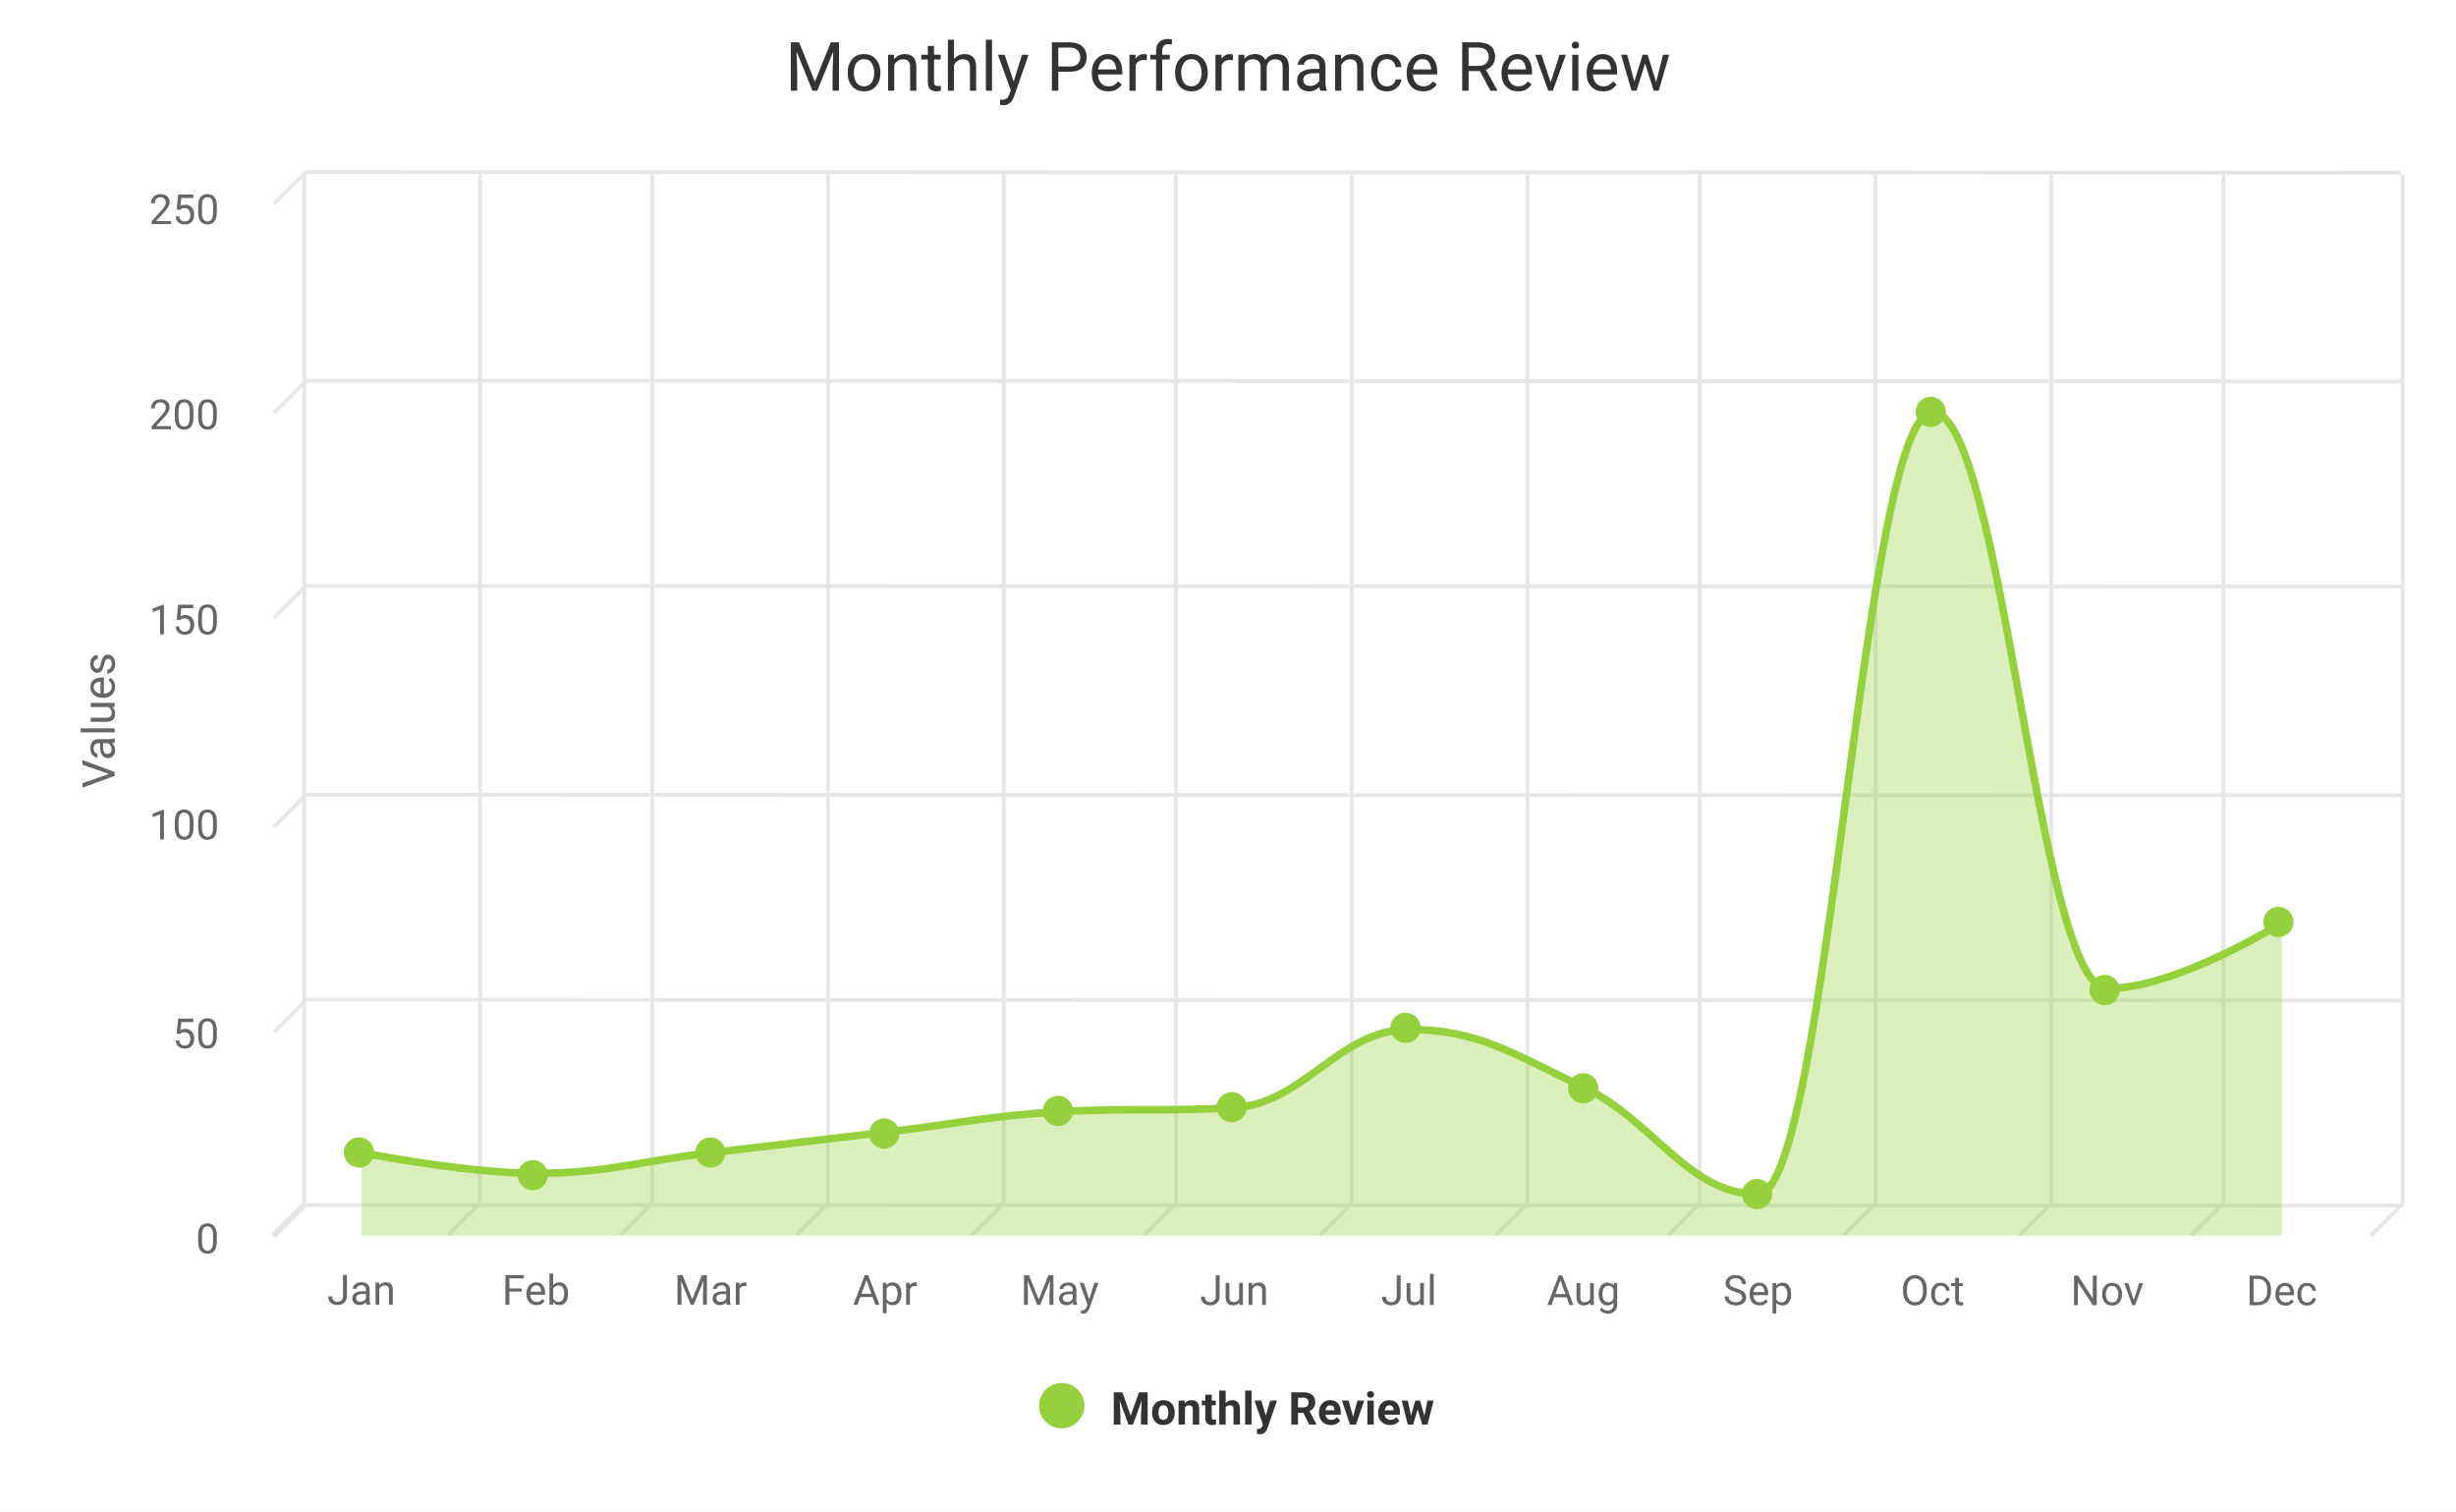
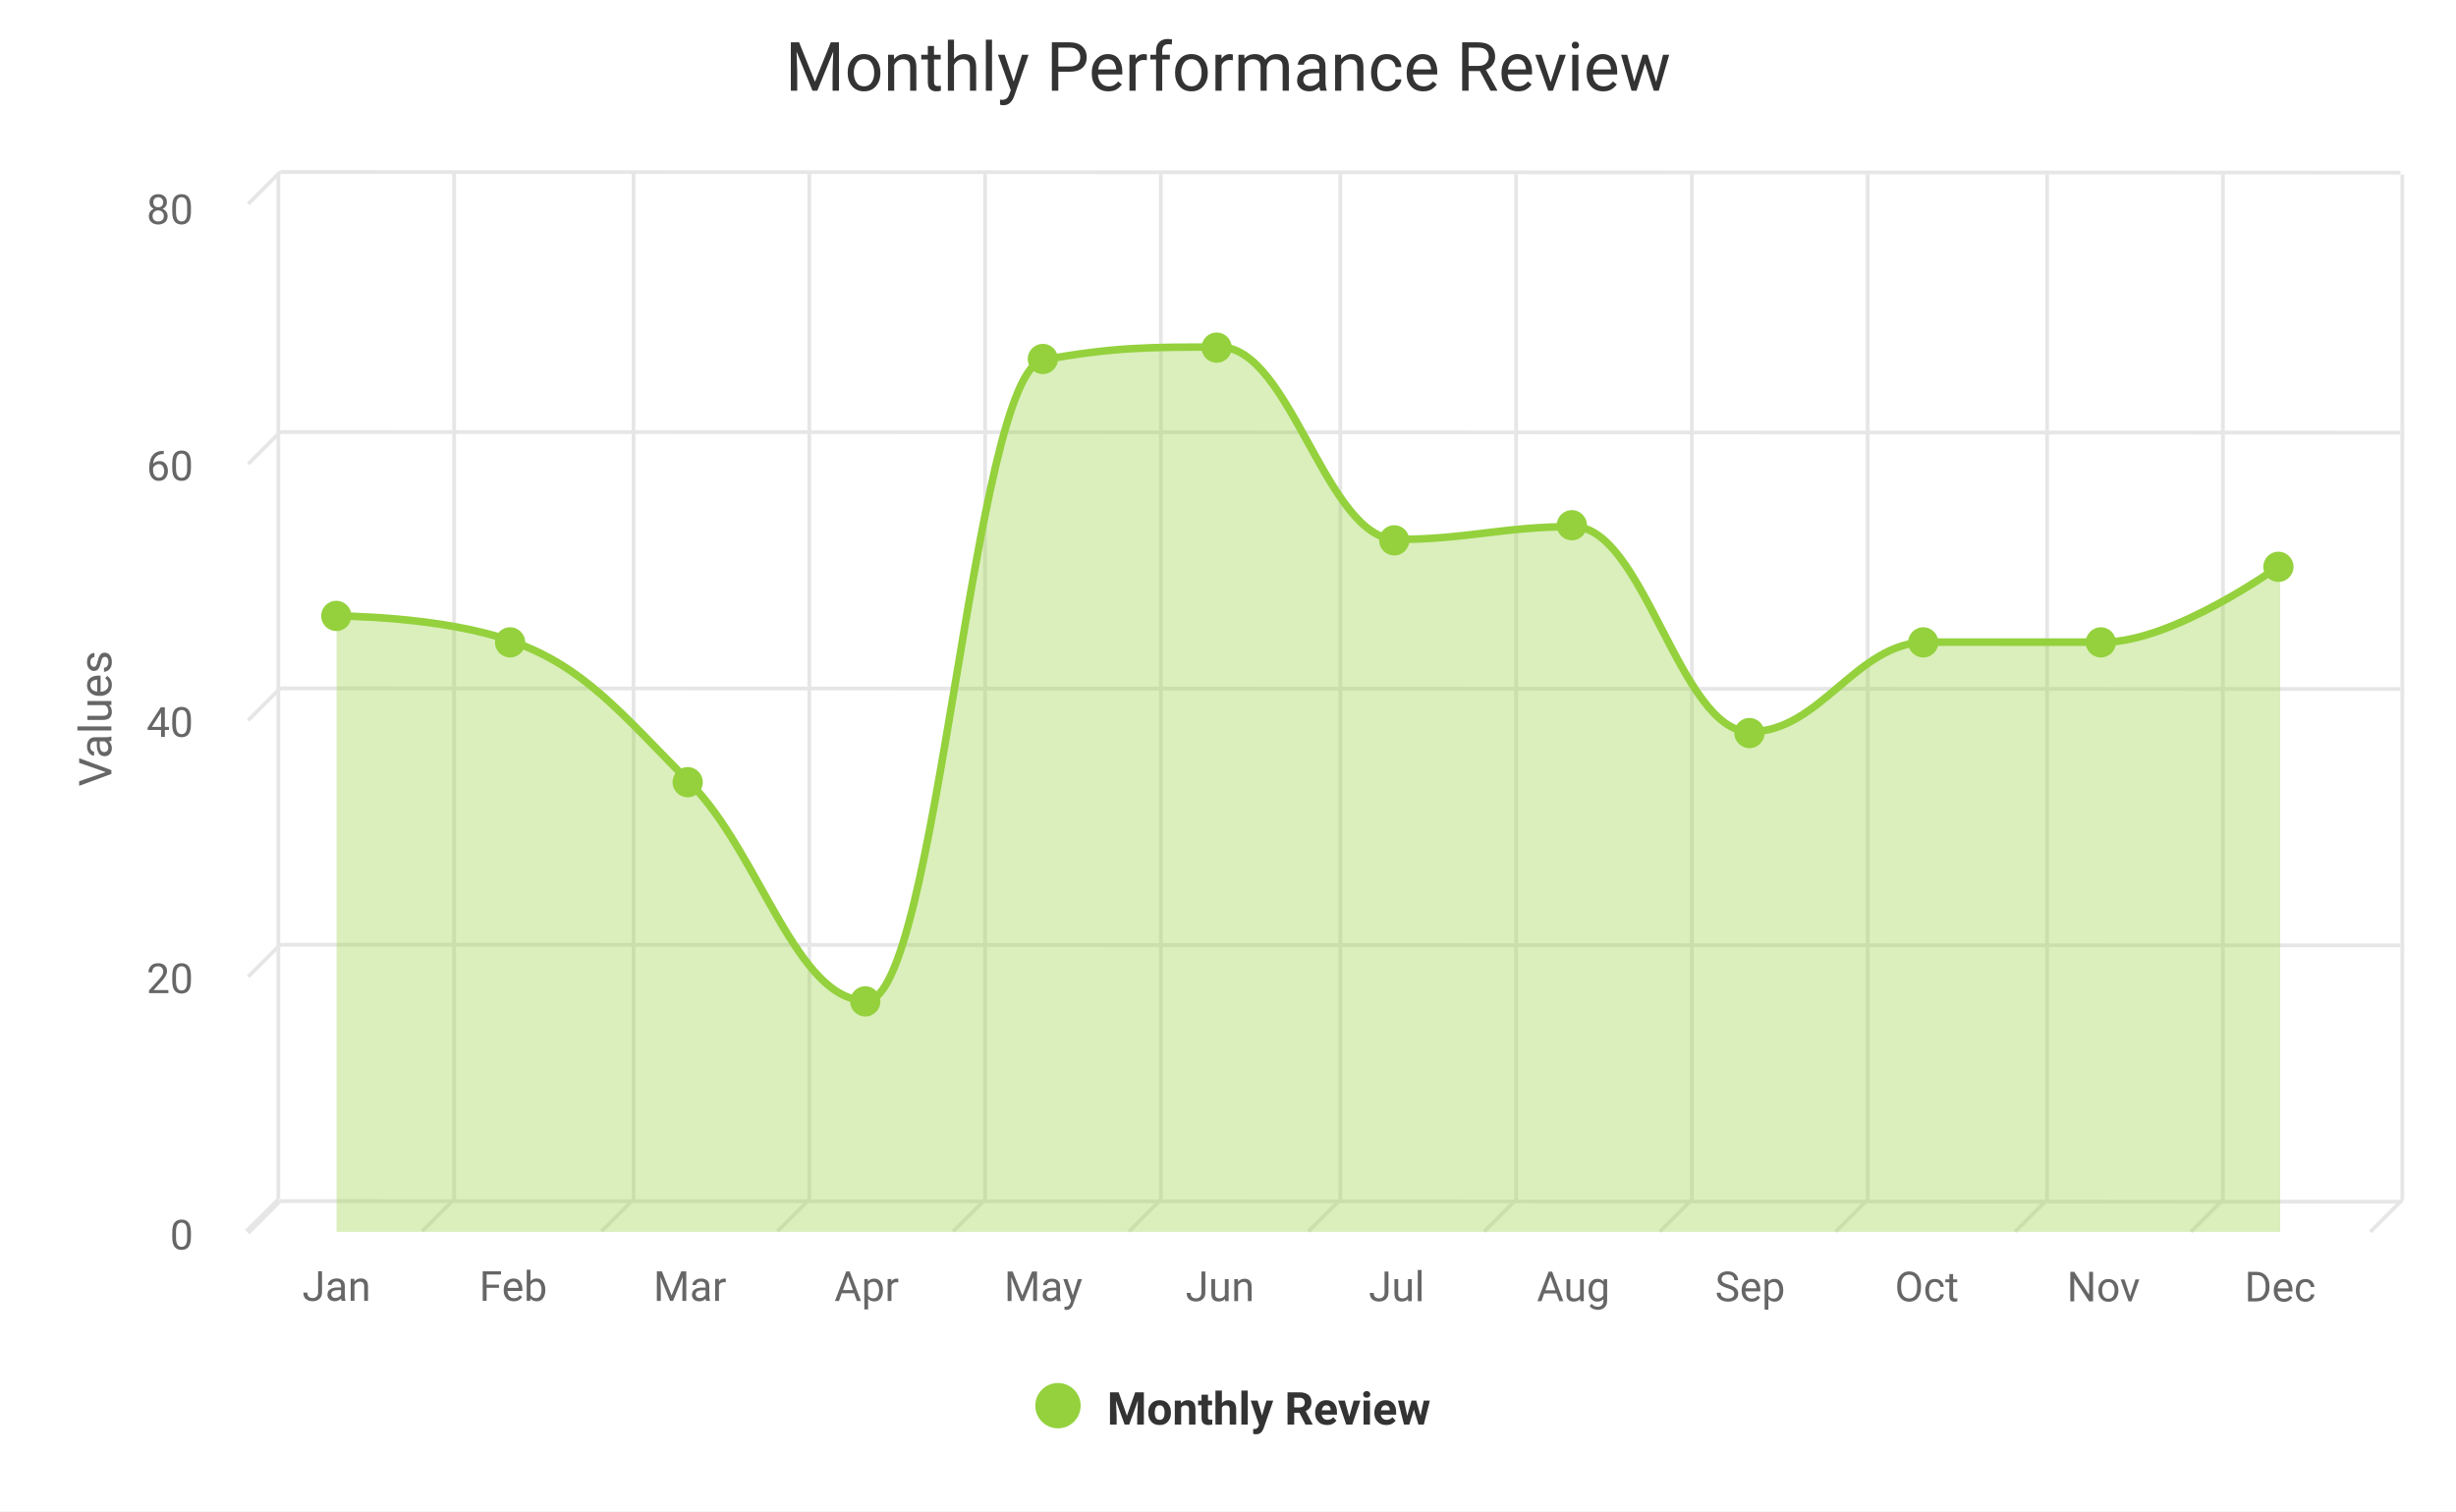
<svg xmlns="http://www.w3.org/2000/svg" version="1.1" class="highcharts-root" style="font-family: Roboto; font-size: 12px;" width="650" height="400" viewBox="0 0 650 400" aria-label="Interactive chart" aria-hidden="false">
  <defs aria-hidden="true">
-     <clipPath id="highcharts-kb8c72h-2343-">
+     <clipPath id="highcharts-o9u6zjk-1563-">
      <rect x="0" y="0" width="650" height="400" fill="none" />
    </clipPath>
-     <clipPath id="highcharts-kb8c72h-2356-">
+     <clipPath id="highcharts-o9u6zjk-1576-">
      <rect x="0" y="0" width="650" height="400" fill="none" />
    </clipPath>
  </defs>
  <rect fill="#ffffff" class="highcharts-background" x="0" y="0" width="650" height="400" rx="0" ry="0" aria-hidden="true" />
  <g stroke-linejoin="round" class="highcharts-3d-frame highcharts-3d-frame-bottom" data-z-index="-1000" aria-hidden="true">
-     <path fill="none" d="M 71.582 327.8 L 626.99 327.969 L 635.466 319.494 L 80.058 319.325 Z" visibility="hidden" />
-     <path fill="none" d="M 81.01 318.373 L 635.449 318.542 L 626.99 327 L 72.551 326.831 Z" />
-     <path fill="none" d="M 71.582 327.8 L 80.058 319.325 L 81.01 318.373 L 72.551 326.831 Z" visibility="hidden" />
-     <path fill="none" d="M 635.466 319.494 L 626.99 327.969 L 626.99 327 L 635.449 318.542 Z" />
-     <path fill="none" d="M 626.99 327.969 L 71.582 327.8 L 72.551 326.831 L 626.99 327 Z" />
-     <path fill="none" d="M 80.058 319.325 L 635.466 319.494 L 635.449 318.542 L 81.01 318.373 Z" visibility="hidden" />
+     <path fill="none" d="M 64.723 326.798 L 626.85 326.969 L 635.325 318.495 L 73.198 318.324 Z" visibility="hidden" />
+     <path fill="none" d="M 74.15 317.372 L 635.308 317.543 L 626.85 326 L 65.692 325.829 Z" />
+     <path fill="none" d="M 64.723 326.798 L 73.198 318.324 L 74.15 317.372 L 65.692 325.829 Z" visibility="hidden" />
+     <path fill="none" d="M 635.325 318.495 L 626.85 326.969 L 626.85 326 L 635.308 317.543 Z" />
+     <path fill="none" d="M 626.85 326.969 L 64.723 326.798 L 65.692 325.829 L 626.85 326 Z" />
+     <path fill="none" d="M 73.198 318.324 L 635.325 318.495 L 635.308 317.543 L 74.15 317.372 Z" visibility="hidden" />
  </g>
  <g stroke-linejoin="round" class="highcharts-3d-frame highcharts-3d-frame-left" data-z-index="-1000" aria-hidden="true">
-     <path fill="none" d="M 71.582 327.8 L 72.551 326.831 L 81.01 318.373 L 80.058 319.325 Z" visibility="hidden" />
-     <path fill="none" d="M 80.058 45.983 L 81.01 46 L 72.551 54.458 L 71.582 54.458 Z" />
-     <path fill="none" d="M 80.058 319.325 L 80.058 45.983 L 71.582 54.458 L 71.582 327.8 Z" visibility="hidden" />
-     <path fill="none" d="M 81.01 46 L 81.01 318.373 L 72.551 326.831 L 72.551 54.458 Z" />
-     <path fill="none" d="M 71.582 327.8 L 71.582 54.458 L 72.551 54.458 L 72.551 326.831 Z" />
-     <path fill="none" d="M 80.058 45.983 L 80.058 319.325 L 81.01 318.373 L 81.01 46 Z" visibility="hidden" />
+     <path fill="none" d="M 64.723 326.798 L 65.692 325.829 L 74.15 317.372 L 73.198 318.324 Z" visibility="hidden" />
+     <path fill="none" d="M 73.198 45.983 L 74.15 46 L 65.692 54.457 L 64.723 54.457 Z" />
+     <path fill="none" d="M 73.198 318.324 L 73.198 45.983 L 64.723 54.457 L 64.723 326.798 Z" visibility="hidden" />
+     <path fill="none" d="M 74.15 46 L 74.15 317.372 L 65.692 325.829 L 65.692 54.457 Z" />
+     <path fill="none" d="M 64.723 326.798 L 64.723 54.457 L 65.692 54.457 L 65.692 325.829 Z" />
+     <path fill="none" d="M 73.198 45.983 L 73.198 318.324 L 74.15 317.372 L 74.15 46 Z" visibility="hidden" />
  </g>
  <g stroke-linejoin="round" class="highcharts-3d-frame highcharts-3d-frame-back" data-z-index="-1000" aria-hidden="true">
-     <path fill="none" d="M 635.466 319.494 L 80.058 319.325 L 81.01 318.373 L 635.449 318.542 Z" visibility="hidden" />
-     <path fill="none" d="M 80.058 45.983 L 635.466 46.152 L 635.449 46.169 L 81.01 46 Z" />
-     <path fill="none" d="M 80.058 319.325 L 80.058 45.983 L 81.01 46 L 81.01 318.373 Z" visibility="hidden" />
-     <path fill="none" d="M 635.466 46.152 L 635.466 319.494 L 635.449 318.542 L 635.449 46.169 Z" />
-     <path fill="none" d="M 81.01 46 L 635.449 46.169 L 635.449 318.542 L 81.01 318.373 Z" />
-     <path fill="none" d="M 80.058 319.325 L 635.466 319.494 L 635.466 46.152 L 80.058 45.983 Z" visibility="hidden" />
+     <path fill="none" d="M 635.325 318.495 L 73.198 318.324 L 74.15 317.372 L 635.308 317.543 Z" visibility="hidden" />
+     <path fill="none" d="M 73.198 45.983 L 635.325 46.154 L 635.308 46.171 L 74.15 46 Z" />
+     <path fill="none" d="M 73.198 318.324 L 73.198 45.983 L 74.15 46 L 74.15 317.372 Z" visibility="hidden" />
+     <path fill="none" d="M 635.325 46.154 L 635.325 318.495 L 635.308 317.543 L 635.308 46.171 Z" />
+     <path fill="none" d="M 74.15 46 L 635.308 46.171 L 635.308 317.543 L 74.15 317.372 Z" />
+     <path fill="none" d="M 73.198 318.324 L 635.325 318.495 L 635.325 46.154 L 73.198 45.983 Z" visibility="hidden" />
  </g>
-   <rect fill="none" class="highcharts-plot-background" x="68" y="46" width="572" height="281" aria-hidden="true" />
+   <rect fill="none" class="highcharts-plot-background" x="61" y="46" width="579" height="280" aria-hidden="true" />
  <g class="highcharts-pane-group" data-z-index="0" aria-hidden="true" />
  <g class="highcharts-grid highcharts-xaxis-grid" data-z-index="1" aria-hidden="true">
-     <path fill="none" stroke="#e6e6e6" stroke-width="1" stroke-dasharray="none" data-z-index="1" class="highcharts-grid-line" d="M 127.052 46.014 L 127.052 318.387 M 118.593 326.845 L 127.052 318.387" opacity="1" />
-     <path fill="none" stroke="#e6e6e6" stroke-width="1" stroke-dasharray="none" data-z-index="1" class="highcharts-grid-line" d="M 172.609 46.028 L 172.609 318.401 M 164.15 326.859 L 172.609 318.401" opacity="1" />
-     <path fill="none" stroke="#e6e6e6" stroke-width="1" stroke-dasharray="none" data-z-index="1" class="highcharts-grid-line" d="M 219.135 46.042 L 219.135 318.415 M 210.676 326.873 L 219.135 318.415" opacity="1" />
-     <path fill="none" stroke="#e6e6e6" stroke-width="1" stroke-dasharray="none" data-z-index="1" class="highcharts-grid-line" d="M 265.662 46.056 L 265.662 318.429 M 257.202 326.887 L 265.662 318.429" opacity="1" />
-     <path fill="none" stroke="#e6e6e6" stroke-width="1" stroke-dasharray="none" data-z-index="1" class="highcharts-grid-line" d="M 311.219 46.07 L 311.219 318.443 M 302.759 326.901 L 311.219 318.443" opacity="1" />
-     <path fill="none" stroke="#e6e6e6" stroke-width="1" stroke-dasharray="none" data-z-index="1" class="highcharts-grid-line" d="M 357.745 46.084 L 357.745 318.457 M 349.286 326.915 L 357.745 318.457" opacity="1" />
-     <path fill="none" stroke="#e6e6e6" stroke-width="1" stroke-dasharray="none" data-z-index="1" class="highcharts-grid-line" d="M 404.271 46.098 L 404.271 318.471 M 395.812 326.93 L 404.271 318.471" opacity="1" />
-     <path fill="none" stroke="#e6e6e6" stroke-width="1" stroke-dasharray="none" data-z-index="1" class="highcharts-grid-line" d="M 449.828 46.112 L 449.828 318.485 M 441.369 326.943 L 449.828 318.485" opacity="1" />
-     <path fill="none" stroke="#e6e6e6" stroke-width="1" stroke-dasharray="none" data-z-index="1" class="highcharts-grid-line" d="M 496.355 46.127 L 496.355 318.499 M 487.895 326.958 L 496.355 318.499" opacity="1" />
-     <path fill="none" stroke="#e6e6e6" stroke-width="1" stroke-dasharray="none" data-z-index="1" class="highcharts-grid-line" d="M 542.881 46.141 L 542.881 318.514 M 534.422 326.972 L 542.881 318.514" opacity="1" />
-     <path fill="none" stroke="#e6e6e6" stroke-width="1" stroke-dasharray="none" data-z-index="1" class="highcharts-grid-line" d="M 588.438 46.155 L 588.438 318.527 M 579.979 326.986 L 588.438 318.527" opacity="1" />
-     <path fill="none" stroke="#e6e6e6" stroke-width="1" stroke-dasharray="none" data-z-index="1" class="highcharts-grid-line" d="M 635.934 46.169 L 635.934 318.542 M 627.474 327 L 635.934 318.542" opacity="1" />
-     <path fill="none" stroke="#e6e6e6" stroke-width="1" stroke-dasharray="none" data-z-index="1" class="highcharts-grid-line" d="M 80.526 46 L 80.526 318.373 M 72.066 326.831 L 80.526 318.373" opacity="1" />
+     <path fill="none" stroke="#e6e6e6" stroke-width="1" stroke-dasharray="none" data-z-index="1" class="highcharts-grid-line" d="M 120.187 46.014 L 120.187 317.386 M 111.728 325.843 L 120.187 317.386" opacity="1" />
+     <path fill="none" stroke="#e6e6e6" stroke-width="1" stroke-dasharray="none" data-z-index="1" class="highcharts-grid-line" d="M 167.677 46.028 L 167.677 317.4 M 159.218 325.858 L 167.677 317.4" opacity="1" />
+     <path fill="none" stroke="#e6e6e6" stroke-width="1" stroke-dasharray="none" data-z-index="1" class="highcharts-grid-line" d="M 214.197 46.043 L 214.197 317.414 M 205.739 325.872 L 214.197 317.414" opacity="1" />
+     <path fill="none" stroke="#e6e6e6" stroke-width="1" stroke-dasharray="none" data-z-index="1" class="highcharts-grid-line" d="M 260.718 46.057 L 260.718 317.429 M 252.26 325.886 L 260.718 317.429" opacity="1" />
+     <path fill="none" stroke="#e6e6e6" stroke-width="1" stroke-dasharray="none" data-z-index="1" class="highcharts-grid-line" d="M 307.239 46.071 L 307.239 317.443 M 298.781 325.9 L 307.239 317.443" opacity="1" />
+     <path fill="none" stroke="#e6e6e6" stroke-width="1" stroke-dasharray="none" data-z-index="1" class="highcharts-grid-line" d="M 354.729 46.085 L 354.729 317.457 M 346.271 325.915 L 354.729 317.457" opacity="1" />
+     <path fill="none" stroke="#e6e6e6" stroke-width="1" stroke-dasharray="none" data-z-index="1" class="highcharts-grid-line" d="M 401.25 46.1 L 401.25 317.471 M 392.792 325.929 L 401.25 317.471" opacity="1" />
+     <path fill="none" stroke="#e6e6e6" stroke-width="1" stroke-dasharray="none" data-z-index="1" class="highcharts-grid-line" d="M 447.771 46.114 L 447.771 317.486 M 439.312 325.943 L 447.771 317.486" opacity="1" />
+     <path fill="none" stroke="#e6e6e6" stroke-width="1" stroke-dasharray="none" data-z-index="1" class="highcharts-grid-line" d="M 494.292 46.128 L 494.292 317.5 M 485.833 325.957 L 494.292 317.5" opacity="1" />
+     <path fill="none" stroke="#e6e6e6" stroke-width="1" stroke-dasharray="none" data-z-index="1" class="highcharts-grid-line" d="M 541.782 46.142 L 541.782 317.514 M 533.323 325.972 L 541.782 317.514" opacity="1" />
+     <path fill="none" stroke="#e6e6e6" stroke-width="1" stroke-dasharray="none" data-z-index="1" class="highcharts-grid-line" d="M 588.303 46.157 L 588.303 317.528 M 579.844 325.986 L 588.303 317.528" opacity="1" />
+     <path fill="none" stroke="#e6e6e6" stroke-width="1" stroke-dasharray="none" data-z-index="1" class="highcharts-grid-line" d="M 635.793 46.171 L 635.793 317.543 M 627.334 326 L 635.793 317.543" opacity="1" />
+     <path fill="none" stroke="#e6e6e6" stroke-width="1" stroke-dasharray="none" data-z-index="1" class="highcharts-grid-line" d="M 73.666 46 L 73.666 317.372 M 65.207 325.829 L 73.666 317.372" opacity="1" />
  </g>
  <g class="highcharts-grid highcharts-zaxis-grid" data-z-index="1" aria-hidden="true" />
  <g class="highcharts-grid highcharts-yaxis-grid" data-z-index="1" aria-hidden="true">
-     <path fill="none" stroke="#e6e6e6" stroke-width="1" stroke-dasharray="none" data-z-index="1" class="highcharts-grid-line" d="M 81.01 318.857 L 635.449 319.026 M 72.551 327.316 L 81.01 318.857" opacity="1" />
-     <path fill="none" stroke="#e6e6e6" stroke-width="1" stroke-dasharray="none" data-z-index="1" class="highcharts-grid-line" d="M 81.01 264.577 L 635.449 264.746 M 72.551 273.035 L 81.01 264.577" opacity="1" />
-     <path fill="none" stroke="#e6e6e6" stroke-width="1" stroke-dasharray="none" data-z-index="1" class="highcharts-grid-line" d="M 81.01 210.296 L 635.449 210.465 M 72.551 218.754 L 81.01 210.296" opacity="1" />
-     <path fill="none" stroke="#e6e6e6" stroke-width="1" stroke-dasharray="none" data-z-index="1" class="highcharts-grid-line" d="M 81.01 155.046 L 635.449 155.215 M 72.551 163.504 L 81.01 155.046" opacity="1" />
-     <path fill="none" stroke="#e6e6e6" stroke-width="1" stroke-dasharray="none" data-z-index="1" class="highcharts-grid-line" d="M 81.01 100.765 L 635.449 100.934 M 72.551 109.224 L 81.01 100.765" opacity="1" />
-     <path fill="none" stroke="#e6e6e6" stroke-width="1" stroke-dasharray="none" data-z-index="1" class="highcharts-grid-line" d="M 81.01 45.515 L 635.449 45.684 M 72.551 53.974 L 81.01 45.515" opacity="1" />
+     <path fill="none" stroke="#e6e6e6" stroke-width="1" stroke-dasharray="none" data-z-index="1" class="highcharts-grid-line" d="M 74.15 317.856 L 635.308 318.027 M 65.692 326.314 L 74.15 317.856" opacity="1" />
+     <path fill="none" stroke="#e6e6e6" stroke-width="1" stroke-dasharray="none" data-z-index="1" class="highcharts-grid-line" d="M 74.15 250.013 L 635.308 250.184 M 65.692 258.471 L 74.15 250.013" opacity="1" />
+     <path fill="none" stroke="#e6e6e6" stroke-width="1" stroke-dasharray="none" data-z-index="1" class="highcharts-grid-line" d="M 74.15 182.17 L 635.308 182.341 M 65.692 190.628 L 74.15 182.17" opacity="1" />
+     <path fill="none" stroke="#e6e6e6" stroke-width="1" stroke-dasharray="none" data-z-index="1" class="highcharts-grid-line" d="M 74.15 114.328 L 635.308 114.498 M 65.692 122.785 L 74.15 114.328" opacity="1" />
+     <path fill="none" stroke="#e6e6e6" stroke-width="1" stroke-dasharray="none" data-z-index="1" class="highcharts-grid-line" d="M 74.15 45.515 L 635.308 45.686 M 65.692 53.973 L 74.15 45.515" opacity="1" />
  </g>
-   <rect fill="none" class="highcharts-plot-border" data-z-index="1" x="68" y="46" width="572" height="281" aria-hidden="true" />
+   <rect fill="none" class="highcharts-plot-border" data-z-index="1" x="61" y="46" width="579" height="280" aria-hidden="true" />
  <g class="highcharts-axis highcharts-xaxis" data-z-index="2" aria-hidden="true">
    <path fill="none" class="highcharts-axis-line" stroke="#ccd6eb" stroke-width="1" data-z-index="7" d="M 0 0" />
  </g>
  <g class="highcharts-axis highcharts-zaxis" data-z-index="2" aria-hidden="true">
    <path fill="none" class="highcharts-axis-line" data-z-index="7" d="M 0 0" />
  </g>
  <g class="highcharts-axis highcharts-yaxis" data-z-index="2" aria-hidden="true">
-     <text x="30.35" data-z-index="7" text-anchor="middle" transform="translate(0,0) rotate(270 30.34972 190.6447)" class="highcharts-axis-title" style="color: rgb(102, 102, 102); fill: rgb(102, 102, 102);" y="190.645" z="12.55">Values</text>
+     <text x="29.478" data-z-index="7" text-anchor="middle" transform="translate(0,0) rotate(270 29.47804 190.1432)" class="highcharts-axis-title" style="color: rgb(102, 102, 102); fill: rgb(102, 102, 102);" y="190.143" z="12.637">Values</text>
    <path fill="none" class="highcharts-axis-line" data-z-index="7" d="M 0 0" />
  </g>
  <g class="highcharts-series-group" data-z-index="3" aria-hidden="false">
-     <g class="highcharts-series highcharts-series-0 highcharts-areaspline-series" data-z-index="0.1" opacity="1" transform="translate(68,46) scale(1 1)" clip-path="url(#highcharts-kb8c72h-2356-)" aria-hidden="true">
-       <path fill="rgb(148,209,61)" fill-opacity="0.35" d="M 27.653 259.048 C 27.653 259.048 55.374 264.51 73.856 264.51 C 92.337 264.51 101.578 261.25 120.059 259.076 C 138.54 256.903 147.781 255.816 166.262 253.643 C 184.743 251.47 193.984 249.285 212.465 248.21 C 230.947 247.134 240.187 248.21 258.669 247.134 C 277.15 246.059 286.391 226.448 304.872 226.448 C 323.353 226.448 332.594 232.993 351.075 241.715 C 369.556 250.437 378.797 270.056 397.278 270.056 C 415.76 270.056 425 63.067 443.481 63.067 C 461.963 63.067 471.203 215.609 489.685 215.609 C 508.166 215.609 535.888 198.192 535.888 198.192 L 535.888 281 C 535.888 281 508.166 281 489.685 281 C 471.203 281 461.963 281 443.481 281 C 425 281 415.76 281 397.278 281 C 378.797 281 369.556 281 351.075 281 C 332.594 281 323.353 281 304.872 281 C 286.391 281 277.15 281 258.669 281 C 240.187 281 230.947 281 212.465 281 C 193.984 281 184.743 281 166.262 281 C 147.781 281 138.54 281 120.059 281 C 101.578 281 92.337 281 73.856 281 C 55.374 281 27.653 281 27.653 281 Z" class="highcharts-area" data-z-index="0" />
-       <path fill="none" d="M 27.653 259.048 C 27.653 259.048 55.374 264.51 73.856 264.51 C 92.337 264.51 101.578 261.25 120.059 259.076 C 138.54 256.903 147.781 255.816 166.262 253.643 C 184.743 251.47 193.984 249.285 212.465 248.21 C 230.947 247.134 240.187 248.21 258.669 247.134 C 277.15 246.059 286.391 226.448 304.872 226.448 C 323.353 226.448 332.594 232.993 351.075 241.715 C 369.556 250.437 378.797 270.056 397.278 270.056 C 415.76 270.056 425 63.067 443.481 63.067 C 461.963 63.067 471.203 215.609 489.685 215.609 C 508.166 215.609 535.888 198.192 535.888 198.192" class="highcharts-graph" data-z-index="1" stroke="#94d13d" stroke-width="2" stroke-linejoin="round" stroke-linecap="round" />
+     <g class="highcharts-series highcharts-series-0 highcharts-areaspline-series" data-z-index="0.1" opacity="1" transform="translate(61,46) scale(1 1)" clip-path="url(#highcharts-o9u6zjk-1576-)" aria-hidden="true">
+       <path fill="rgb(148,209,61)" fill-opacity="0.35" d="M 28.073 117.013 C 28.073 117.013 56.131 117.013 74.836 123.812 C 93.542 130.61 102.894 142.138 121.6 161.14 C 140.305 180.141 149.658 218.82 168.363 218.82 C 187.068 218.82 196.421 52.605 215.126 49.227 C 233.831 45.849 243.184 45.849 261.889 45.849 C 280.594 45.849 289.947 96.746 308.652 96.746 C 327.358 96.746 336.71 93.368 355.415 93.368 C 374.121 93.368 383.473 147.656 402.179 147.656 C 420.884 147.656 430.237 123.926 448.942 123.926 C 467.647 123.926 477 123.94 495.705 123.94 C 514.41 123.94 542.468 103.601 542.468 103.601 L 542.468 280 C 542.468 280 514.41 280 495.705 280 C 477 280 467.647 280 448.942 280 C 430.237 280 420.884 280 402.179 280 C 383.473 280 374.121 280 355.415 280 C 336.71 280 327.358 280 308.652 280 C 289.947 280 280.594 280 261.889 280 C 243.184 280 233.831 280 215.126 280 C 196.421 280 187.068 280 168.363 280 C 149.658 280 140.305 280 121.6 280 C 102.894 280 93.542 280 74.836 280 C 56.131 280 28.073 280 28.073 280 Z" class="highcharts-area" data-z-index="0" />
+       <path fill="none" d="M 28.073 117.013 C 28.073 117.013 56.131 117.013 74.836 123.812 C 93.542 130.61 102.894 142.138 121.6 161.14 C 140.305 180.141 149.658 218.82 168.363 218.82 C 187.068 218.82 196.421 52.605 215.126 49.227 C 233.831 45.849 243.184 45.849 261.889 45.849 C 280.594 45.849 289.947 96.746 308.652 96.746 C 327.358 96.746 336.71 93.368 355.415 93.368 C 374.121 93.368 383.473 147.656 402.179 147.656 C 420.884 147.656 430.237 123.926 448.942 123.926 C 467.647 123.926 477 123.94 495.705 123.94 C 514.41 123.94 542.468 103.601 542.468 103.601" class="highcharts-graph" data-z-index="1" stroke="#94d13d" stroke-width="2" stroke-linejoin="round" stroke-linecap="round" />
    </g>
-     <g class="highcharts-markers highcharts-series-0 highcharts-areaspline-series" data-z-index="0.1" opacity="1" transform="translate(68,46) scale(1 1)" clip-path="none" aria-hidden="false">
-       <path fill="#94d13d" d="M 27 263 A 4 4 0 1 1 27.004 263 Z" opacity="1" class="highcharts-point" tabindex="-1" role="img" aria-label="Jan, 20 units. Monthly Review." style="outline: none;" />
-       <path fill="#94d13d" d="M 73 269 A 4 4 0 1 1 73.004 269 Z" opacity="1" class="highcharts-point" tabindex="-1" role="img" aria-label="Feb, 15 units. Monthly Review." style="outline: none;" />
-       <path fill="#94d13d" d="M 120 263 A 4 4 0 1 1 120.004 263 Z" opacity="1" class="highcharts-point" tabindex="-1" role="img" aria-label="Mar, 20 units. Monthly Review." style="outline: none;" />
-       <path fill="#94d13d" d="M 166 258 A 4 4 0 1 1 166.004 258 Z" opacity="1" class="highcharts-point" tabindex="-1" role="img" aria-label="Apr, 25 units. Monthly Review." style="outline: none;" />
-       <path fill="#94d13d" d="M 212 252 A 4 4 0 1 1 212.004 252 Z" opacity="1" class="highcharts-point" tabindex="-1" role="img" aria-label="May, 30 units. Monthly Review." style="outline: none;" />
-       <path fill="#94d13d" d="M 258 251 A 4 4 0 1 1 258.004 251 Z" opacity="1" class="highcharts-point" tabindex="-1" role="img" aria-label="Jun, 31 units. Monthly Review." style="outline: none;" />
-       <path fill="#94d13d" d="M 304 230 A 4 4 0 1 1 304.004 230 Z" opacity="1" class="highcharts-point" tabindex="-1" role="img" aria-label="Jul, 50 units. Monthly Review." style="outline: none;" />
-       <path fill="#94d13d" d="M 351 246 A 4 4 0 1 1 351.004 246 Z" opacity="1" class="highcharts-point" tabindex="-1" role="img" aria-label="Aug, 36 units. Monthly Review." style="outline: none;" />
-       <path fill="#94d13d" d="M 397 274 A 4 4 0 1 1 397.004 274 Z" opacity="1" class="highcharts-point" tabindex="-1" role="img" aria-label="Sep, 10 units. Monthly Review." style="outline: none;" />
-       <path fill="#94d13d" d="M 443 67 A 4 4 0 1 1 443.004 67 Z" opacity="1" class="highcharts-point" tabindex="-1" role="img" aria-label="Oct, 200 units. Monthly Review." style="outline: none;" />
-       <path fill="#94d13d" d="M 489 220 A 4 4 0 1 1 489.004 220 Z" opacity="1" class="highcharts-point" tabindex="-1" role="img" aria-label="Nov, 60 units. Monthly Review." style="outline: none;" />
-       <path fill="#94d13d" d="M 535 202 A 4 4 0 1 1 535.004 202 Z" opacity="1" class="highcharts-point" tabindex="-1" role="img" aria-label="Dec, 76 units. Monthly Review." style="outline: none;" />
+     <g class="highcharts-markers highcharts-series-0 highcharts-areaspline-series" data-z-index="0.1" opacity="1" transform="translate(61,46) scale(1 1)" clip-path="none" aria-hidden="false">
+       <path fill="#94d13d" d="M 28 121 A 4 4 0 1 1 28.004 121 Z" opacity="1" class="highcharts-point" tabindex="-1" role="img" aria-label="Jan, 48 units. Monthly Review." style="outline: none;" />
+       <path fill="#94d13d" d="M 74 128 A 4 4 0 1 1 74.004 128 Z" opacity="1" class="highcharts-point" tabindex="-1" role="img" aria-label="Feb, 46 units. Monthly Review." style="outline: none;" />
+       <path fill="#94d13d" d="M 121 165 A 4 4 0 1 1 121.004 165 Z" opacity="1" class="highcharts-point" tabindex="-1" role="img" aria-label="Mar, 35 units. Monthly Review." style="outline: none;" />
+       <path fill="#94d13d" d="M 168 223 A 4 4 0 1 1 168.004 223 Z" opacity="1" class="highcharts-point" tabindex="-1" role="img" aria-label="Apr, 18 units. Monthly Review." style="outline: none;" />
+       <path fill="#94d13d" d="M 215 53 A 4 4 0 1 1 215.004 53 Z" opacity="1" class="highcharts-point" tabindex="-1" role="img" aria-label="May, 68 units. Monthly Review." style="outline: none;" />
+       <path fill="#94d13d" d="M 261 50 A 4 4 0 1 1 261.004 50 Z" opacity="1" class="highcharts-point" tabindex="-1" role="img" aria-label="Jun, 69 units. Monthly Review." style="outline: none;" />
+       <path fill="#94d13d" d="M 308 101 A 4 4 0 1 1 308.004 101 Z" opacity="1" class="highcharts-point" tabindex="-1" role="img" aria-label="Jul, 54 units. Monthly Review." style="outline: none;" />
+       <path fill="#94d13d" d="M 355 97 A 4 4 0 1 1 355.004 97 Z" opacity="1" class="highcharts-point" tabindex="-1" role="img" aria-label="Aug, 55 units. Monthly Review." style="outline: none;" />
+       <path fill="#94d13d" d="M 402 152 A 4 4 0 1 1 402.004 152 Z" opacity="1" class="highcharts-point" tabindex="-1" role="img" aria-label="Sep, 39 units. Monthly Review." style="outline: none;" />
+       <path fill="#94d13d" d="M 448 128 A 4 4 0 1 1 448.004 128 Z" opacity="1" class="highcharts-point" tabindex="-1" role="img" aria-label="Oct, 46 units. Monthly Review." style="outline: none;" />
+       <path fill="#94d13d" d="M 495 128 A 4 4 0 1 1 495.004 128 Z" opacity="1" class="highcharts-point" tabindex="-1" role="img" aria-label="Nov, 46 units. Monthly Review." style="outline: none;" />
+       <path fill="#94d13d" d="M 542 108 A 4 4 0 1 1 542.004 108 Z" opacity="1" class="highcharts-point" tabindex="-1" role="img" aria-label="Dec, 52 units. Monthly Review." style="outline: none;" />
    </g>
  </g>
  <text x="325" text-anchor="middle" class="highcharts-title" data-z-index="4" style="color: rgb(51, 51, 51); font-size: 18px; fill: rgb(51, 51, 51);" y="24" aria-hidden="true">Monthly Performance Review</text>
  <text x="325" text-anchor="middle" class="highcharts-subtitle" data-z-index="4" style="color: rgb(102, 102, 102); fill: rgb(102, 102, 102);" y="45" aria-hidden="true" />
  <text x="10" text-anchor="start" class="highcharts-caption" data-z-index="4" style="color: rgb(102, 102, 102); fill: rgb(102, 102, 102);" y="397" aria-hidden="true" />
-   <g class="highcharts-legend highcharts-no-tooltip" data-z-index="7" transform="translate(265,359)" aria-hidden="true">
-     <rect fill="none" class="highcharts-legend-box" rx="0" ry="0" x="0" y="0" width="120" height="26" />
+   <g class="highcharts-legend highcharts-no-tooltip" data-z-index="7" transform="translate(264,359)" aria-hidden="true">
+     <rect fill="none" class="highcharts-legend-box" rx="0" ry="0" x="0" y="0" width="121" height="26" />
    <g data-z-index="1">
      <g>
        <g class="highcharts-legend-item highcharts-areaspline-series highcharts-color-undefined highcharts-series-0" data-z-index="1" transform="translate(8,3)">
          <text x="21" text-anchor="start" data-z-index="2" y="15" style="color: rgb(51, 51, 51); cursor: pointer; font-size: 12px; font-weight: bold; fill: rgb(51, 51, 51);">Monthly Review</text>
          <rect x="2" y="4" width="12" height="12" fill="#94d13d" rx="6" ry="6" class="highcharts-point" data-z-index="3" />
        </g>
      </g>
    </g>
  </g>
  <g class="highcharts-axis-labels highcharts-xaxis-labels" data-z-index="7" aria-hidden="true">
-     <text x="95.653" text-anchor="middle" transform="translate(0,0)" style="color: rgb(102, 102, 102); cursor: default; font-size: 11px; fill: rgb(102, 102, 102);" y="345.258" z="14.524" opacity="1">Jan</text>
-     <text x="141.856" text-anchor="middle" transform="translate(0,0)" style="color: rgb(102, 102, 102); cursor: default; font-size: 11px; fill: rgb(102, 102, 102);" y="345.272" z="13.718" opacity="1">Feb</text>
-     <text x="188.059" text-anchor="middle" transform="translate(0,0)" style="color: rgb(102, 102, 102); cursor: default; font-size: 11px; fill: rgb(102, 102, 102);" y="345.286" z="12.912" opacity="1">Mar</text>
-     <text x="234.262" text-anchor="middle" transform="translate(0,0)" style="color: rgb(102, 102, 102); cursor: default; font-size: 11px; fill: rgb(102, 102, 102);" y="345.3" z="12.105" opacity="1">Apr</text>
-     <text x="280.465" text-anchor="middle" transform="translate(0,0)" style="color: rgb(102, 102, 102); cursor: default; font-size: 11px; fill: rgb(102, 102, 102);" y="345.314" z="11.299" opacity="1">May</text>
-     <text x="326.669" text-anchor="middle" transform="translate(0,0)" style="color: rgb(102, 102, 102); cursor: default; font-size: 11px; fill: rgb(102, 102, 102);" y="345.328" z="10.493" opacity="1">Jun</text>
-     <text x="372.872" text-anchor="middle" transform="translate(0,0)" style="color: rgb(102, 102, 102); cursor: default; font-size: 11px; fill: rgb(102, 102, 102);" y="345.342" z="9.686" opacity="1">Jul</text>
-     <text x="419.075" text-anchor="middle" transform="translate(0,0)" style="color: rgb(102, 102, 102); cursor: default; font-size: 11px; fill: rgb(102, 102, 102);" y="345.356" z="8.88" opacity="1">Aug</text>
-     <text x="465.278" text-anchor="middle" transform="translate(0,0)" style="color: rgb(102, 102, 102); cursor: default; font-size: 11px; fill: rgb(102, 102, 102);" y="345.37" z="8.074" opacity="1">Sep</text>
-     <text x="511.481" text-anchor="middle" transform="translate(0,0)" style="color: rgb(102, 102, 102); cursor: default; font-size: 11px; fill: rgb(102, 102, 102);" y="345.384" z="7.267" opacity="1">Oct</text>
-     <text x="557.685" text-anchor="middle" transform="translate(0,0)" style="color: rgb(102, 102, 102); cursor: default; font-size: 11px; fill: rgb(102, 102, 102);" y="345.398" z="6.461" opacity="1">Nov</text>
-     <text x="603.888" text-anchor="middle" transform="translate(0,0)" style="color: rgb(102, 102, 102); cursor: default; font-size: 11px; fill: rgb(102, 102, 102);" y="345.412" z="5.655" opacity="1">Dec</text>
+     <text x="89.073" style="color: rgb(102, 102, 102); cursor: default; font-size: 11px; fill: rgb(102, 102, 102);" text-anchor="middle" transform="translate(0,0)" y="344.253" z="14.598" opacity="1">Jan</text>
+     <text x="135.836" style="color: rgb(102, 102, 102); cursor: default; font-size: 11px; fill: rgb(102, 102, 102);" text-anchor="middle" transform="translate(0,0)" y="344.268" z="13.782" opacity="1">Feb</text>
+     <text x="182.6" style="color: rgb(102, 102, 102); cursor: default; font-size: 11px; fill: rgb(102, 102, 102);" text-anchor="middle" transform="translate(0,0)" y="344.282" z="12.966" opacity="1">Mar</text>
+     <text x="229.363" style="color: rgb(102, 102, 102); cursor: default; font-size: 11px; fill: rgb(102, 102, 102);" text-anchor="middle" transform="translate(0,0)" y="344.296" z="12.149" opacity="1">Apr</text>
+     <text x="276.126" style="color: rgb(102, 102, 102); cursor: default; font-size: 11px; fill: rgb(102, 102, 102);" text-anchor="middle" transform="translate(0,0)" y="344.31" z="11.333" opacity="1">May</text>
+     <text x="322.889" style="color: rgb(102, 102, 102); cursor: default; font-size: 11px; fill: rgb(102, 102, 102);" text-anchor="middle" transform="translate(0,0)" y="344.325" z="10.517" opacity="1">Jun</text>
+     <text x="369.652" style="color: rgb(102, 102, 102); cursor: default; font-size: 11px; fill: rgb(102, 102, 102);" text-anchor="middle" transform="translate(0,0)" y="344.339" z="9.701" opacity="1">Jul</text>
+     <text x="416.415" style="color: rgb(102, 102, 102); cursor: default; font-size: 11px; fill: rgb(102, 102, 102);" text-anchor="middle" transform="translate(0,0)" y="344.353" z="8.885" opacity="1">Aug</text>
+     <text x="463.179" style="color: rgb(102, 102, 102); cursor: default; font-size: 11px; fill: rgb(102, 102, 102);" text-anchor="middle" transform="translate(0,0)" y="344.367" z="8.069" opacity="1">Sep</text>
+     <text x="509.942" style="color: rgb(102, 102, 102); cursor: default; font-size: 11px; fill: rgb(102, 102, 102);" text-anchor="middle" transform="translate(0,0)" y="344.382" z="7.253" opacity="1">Oct</text>
+     <text x="556.705" style="color: rgb(102, 102, 102); cursor: default; font-size: 11px; fill: rgb(102, 102, 102);" text-anchor="middle" transform="translate(0,0)" y="344.396" z="6.437" opacity="1">Nov</text>
+     <text x="603.468" style="color: rgb(102, 102, 102); cursor: default; font-size: 11px; fill: rgb(102, 102, 102);" text-anchor="middle" transform="translate(0,0)" y="344.41" z="5.62" opacity="1">Dec</text>
  </g>
  <g class="highcharts-axis-labels highcharts-zaxis-labels" data-z-index="7" aria-hidden="true" />
  <g class="highcharts-axis-labels highcharts-yaxis-labels" data-z-index="7" aria-hidden="true">
-     <text x="58.009" text-anchor="end" transform="translate(0,0)" style="color: rgb(102, 102, 102); cursor: default; font-size: 11px; fill: rgb(102, 102, 102);" y="331.678" z="15.012" opacity="1">0</text>
-     <text x="58.009" text-anchor="end" transform="translate(0,0)" style="color: rgb(102, 102, 102); cursor: default; font-size: 11px; fill: rgb(102, 102, 102);" y="277.397" z="14.065" opacity="1">50</text>
-     <text x="58.009" text-anchor="end" transform="translate(0,0)" style="color: rgb(102, 102, 102); cursor: default; font-size: 11px; fill: rgb(102, 102, 102);" y="222.147" z="13.1" opacity="1">100</text>
-     <text x="58.009" text-anchor="end" transform="translate(0,0)" style="color: rgb(102, 102, 102); cursor: default; font-size: 11px; fill: rgb(102, 102, 102);" y="167.866" z="12.153" opacity="1">150</text>
-     <text x="58.009" text-anchor="end" transform="translate(0,0)" style="color: rgb(102, 102, 102); cursor: default; font-size: 11px; fill: rgb(102, 102, 102);" y="113.585" z="11.205" opacity="1">200</text>
-     <text x="58.009" text-anchor="end" transform="translate(0,0)" style="color: rgb(102, 102, 102); cursor: default; font-size: 11px; fill: rgb(102, 102, 102);" y="59.305" z="10.258" opacity="1">250</text>
+     <text x="51.152" style="color: rgb(102, 102, 102); cursor: default; font-size: 11px; fill: rgb(102, 102, 102);" text-anchor="end" transform="translate(0,0)" y="330.675" z="15.09" opacity="1">0</text>
+     <text x="51.152" style="color: rgb(102, 102, 102); cursor: default; font-size: 11px; fill: rgb(102, 102, 102);" text-anchor="end" transform="translate(0,0)" y="262.832" z="13.906" opacity="1">20</text>
+     <text x="51.152" text-anchor="end" transform="translate(0,0)" style="color: rgb(102, 102, 102); cursor: default; font-size: 11px; fill: rgb(102, 102, 102);" y="194.989" z="12.722" opacity="1">40</text>
+     <text x="51.152" text-anchor="end" transform="translate(0,0)" style="color: rgb(102, 102, 102); cursor: default; font-size: 11px; fill: rgb(102, 102, 102);" y="127.146" z="11.538" opacity="1">60</text>
+     <text x="51.152" text-anchor="end" transform="translate(0,0)" style="color: rgb(102, 102, 102); cursor: default; font-size: 11px; fill: rgb(102, 102, 102);" y="59.303" z="10.354" opacity="1">80</text>
  </g>
  <g stroke-linejoin="round" class="highcharts-3d-frame highcharts-3d-frame-top" data-z-index="1000" aria-hidden="true">
-     <path fill="none" d="M 80.058 45.983 L 635.466 46.152 L 626.99 54.627 L 71.582 54.458 Z" visibility="hidden" />
-     <path fill="none" d="M 72.551 54.458 L 626.99 54.627 L 635.449 46.169 L 81.01 46 Z" visibility="hidden" />
-     <path fill="none" d="M 80.058 45.983 L 71.582 54.458 L 72.551 54.458 L 81.01 46 Z" visibility="hidden" />
-     <path fill="none" d="M 626.99 54.627 L 635.466 46.152 L 635.449 46.169 L 626.99 54.627 Z" visibility="hidden" />
-     <path fill="none" d="M 71.582 54.458 L 626.99 54.627 L 626.99 54.627 L 72.551 54.458 Z" visibility="hidden" />
-     <path fill="none" d="M 635.466 46.152 L 80.058 45.983 L 81.01 46 L 635.449 46.169 Z" visibility="hidden" />
+     <path fill="none" d="M 73.198 45.983 L 635.325 46.154 L 626.85 54.628 L 64.723 54.457 Z" visibility="hidden" />
+     <path fill="none" d="M 65.692 54.457 L 626.85 54.628 L 635.308 46.171 L 74.15 46 Z" visibility="hidden" />
+     <path fill="none" d="M 73.198 45.983 L 64.723 54.457 L 65.692 54.457 L 74.15 46 Z" visibility="hidden" />
+     <path fill="none" d="M 626.85 54.628 L 635.325 46.154 L 635.308 46.171 L 626.85 54.628 Z" visibility="hidden" />
+     <path fill="none" d="M 64.723 54.457 L 626.85 54.628 L 626.85 54.628 L 65.692 54.457 Z" visibility="hidden" />
+     <path fill="none" d="M 635.325 46.154 L 73.198 45.983 L 74.15 46 L 635.308 46.171 Z" visibility="hidden" />
  </g>
  <g stroke-linejoin="round" class="highcharts-3d-frame highcharts-3d-frame-right" data-z-index="1000" aria-hidden="true">
-     <path fill="none" d="M 635.466 319.494 L 635.449 318.542 L 626.99 327 L 626.99 327.969 Z" visibility="hidden" />
-     <path fill="none" d="M 626.99 54.627 L 626.99 54.627 L 635.449 46.169 L 635.466 46.152 Z" visibility="hidden" />
-     <path fill="none" d="M 626.99 54.627 L 626.99 327 L 635.449 318.542 L 635.449 46.169 Z" visibility="hidden" />
-     <path fill="none" d="M 626.99 327.969 L 626.99 54.627 L 635.466 46.152 L 635.466 319.494 Z" visibility="hidden" />
-     <path fill="none" d="M 626.99 54.627 L 626.99 327.969 L 626.99 327 L 626.99 54.627 Z" visibility="hidden" />
-     <path fill="none" d="M 635.466 319.494 L 635.466 46.152 L 635.449 46.169 L 635.449 318.542 Z" visibility="hidden" />
+     <path fill="none" d="M 635.325 318.495 L 635.308 317.543 L 626.85 326 L 626.85 326.969 Z" visibility="hidden" />
+     <path fill="none" d="M 626.85 54.628 L 626.85 54.628 L 635.308 46.171 L 635.325 46.154 Z" visibility="hidden" />
+     <path fill="none" d="M 626.85 54.628 L 626.85 326 L 635.308 317.543 L 635.308 46.171 Z" visibility="hidden" />
+     <path fill="none" d="M 626.85 326.969 L 626.85 54.628 L 635.325 46.154 L 635.325 318.495 Z" visibility="hidden" />
+     <path fill="none" d="M 626.85 54.628 L 626.85 326.969 L 626.85 326 L 626.85 54.628 Z" visibility="hidden" />
+     <path fill="none" d="M 635.325 318.495 L 635.325 46.154 L 635.308 46.171 L 635.308 317.543 Z" visibility="hidden" />
  </g>
  <g stroke-linejoin="round" class="highcharts-3d-frame highcharts-3d-frame-front" data-z-index="1000" aria-hidden="true">
-     <path fill="none" d="M 71.582 327.8 L 626.99 327.969 L 626.99 327 L 72.551 326.831 Z" visibility="hidden" />
-     <path fill="none" d="M 626.99 54.627 L 71.582 54.458 L 72.551 54.458 L 626.99 54.627 Z" visibility="hidden" />
-     <path fill="none" d="M 71.582 54.458 L 71.582 327.8 L 72.551 326.831 L 72.551 54.458 Z" visibility="hidden" />
-     <path fill="none" d="M 626.99 327.969 L 626.99 54.627 L 626.99 54.627 L 626.99 327 Z" visibility="hidden" />
-     <path fill="none" d="M 626.99 54.627 L 72.551 54.458 L 72.551 326.831 L 626.99 327 Z" visibility="hidden" />
-     <path fill="none" d="M 626.99 327.969 L 71.582 327.8 L 71.582 54.458 L 626.99 54.627 Z" visibility="hidden" />
+     <path fill="none" d="M 64.723 326.798 L 626.85 326.969 L 626.85 326 L 65.692 325.829 Z" visibility="hidden" />
+     <path fill="none" d="M 626.85 54.628 L 64.723 54.457 L 65.692 54.457 L 626.85 54.628 Z" visibility="hidden" />
+     <path fill="none" d="M 64.723 54.457 L 64.723 326.798 L 65.692 325.829 L 65.692 54.457 Z" visibility="hidden" />
+     <path fill="none" d="M 626.85 326.969 L 626.85 54.628 L 626.85 54.628 L 626.85 326 Z" visibility="hidden" />
+     <path fill="none" d="M 626.85 54.628 L 65.692 54.457 L 65.692 325.829 L 626.85 326 Z" visibility="hidden" />
+     <path fill="none" d="M 626.85 326.969 L 64.723 326.798 L 64.723 54.457 L 626.85 54.628 Z" visibility="hidden" />
  </g>
</svg>
